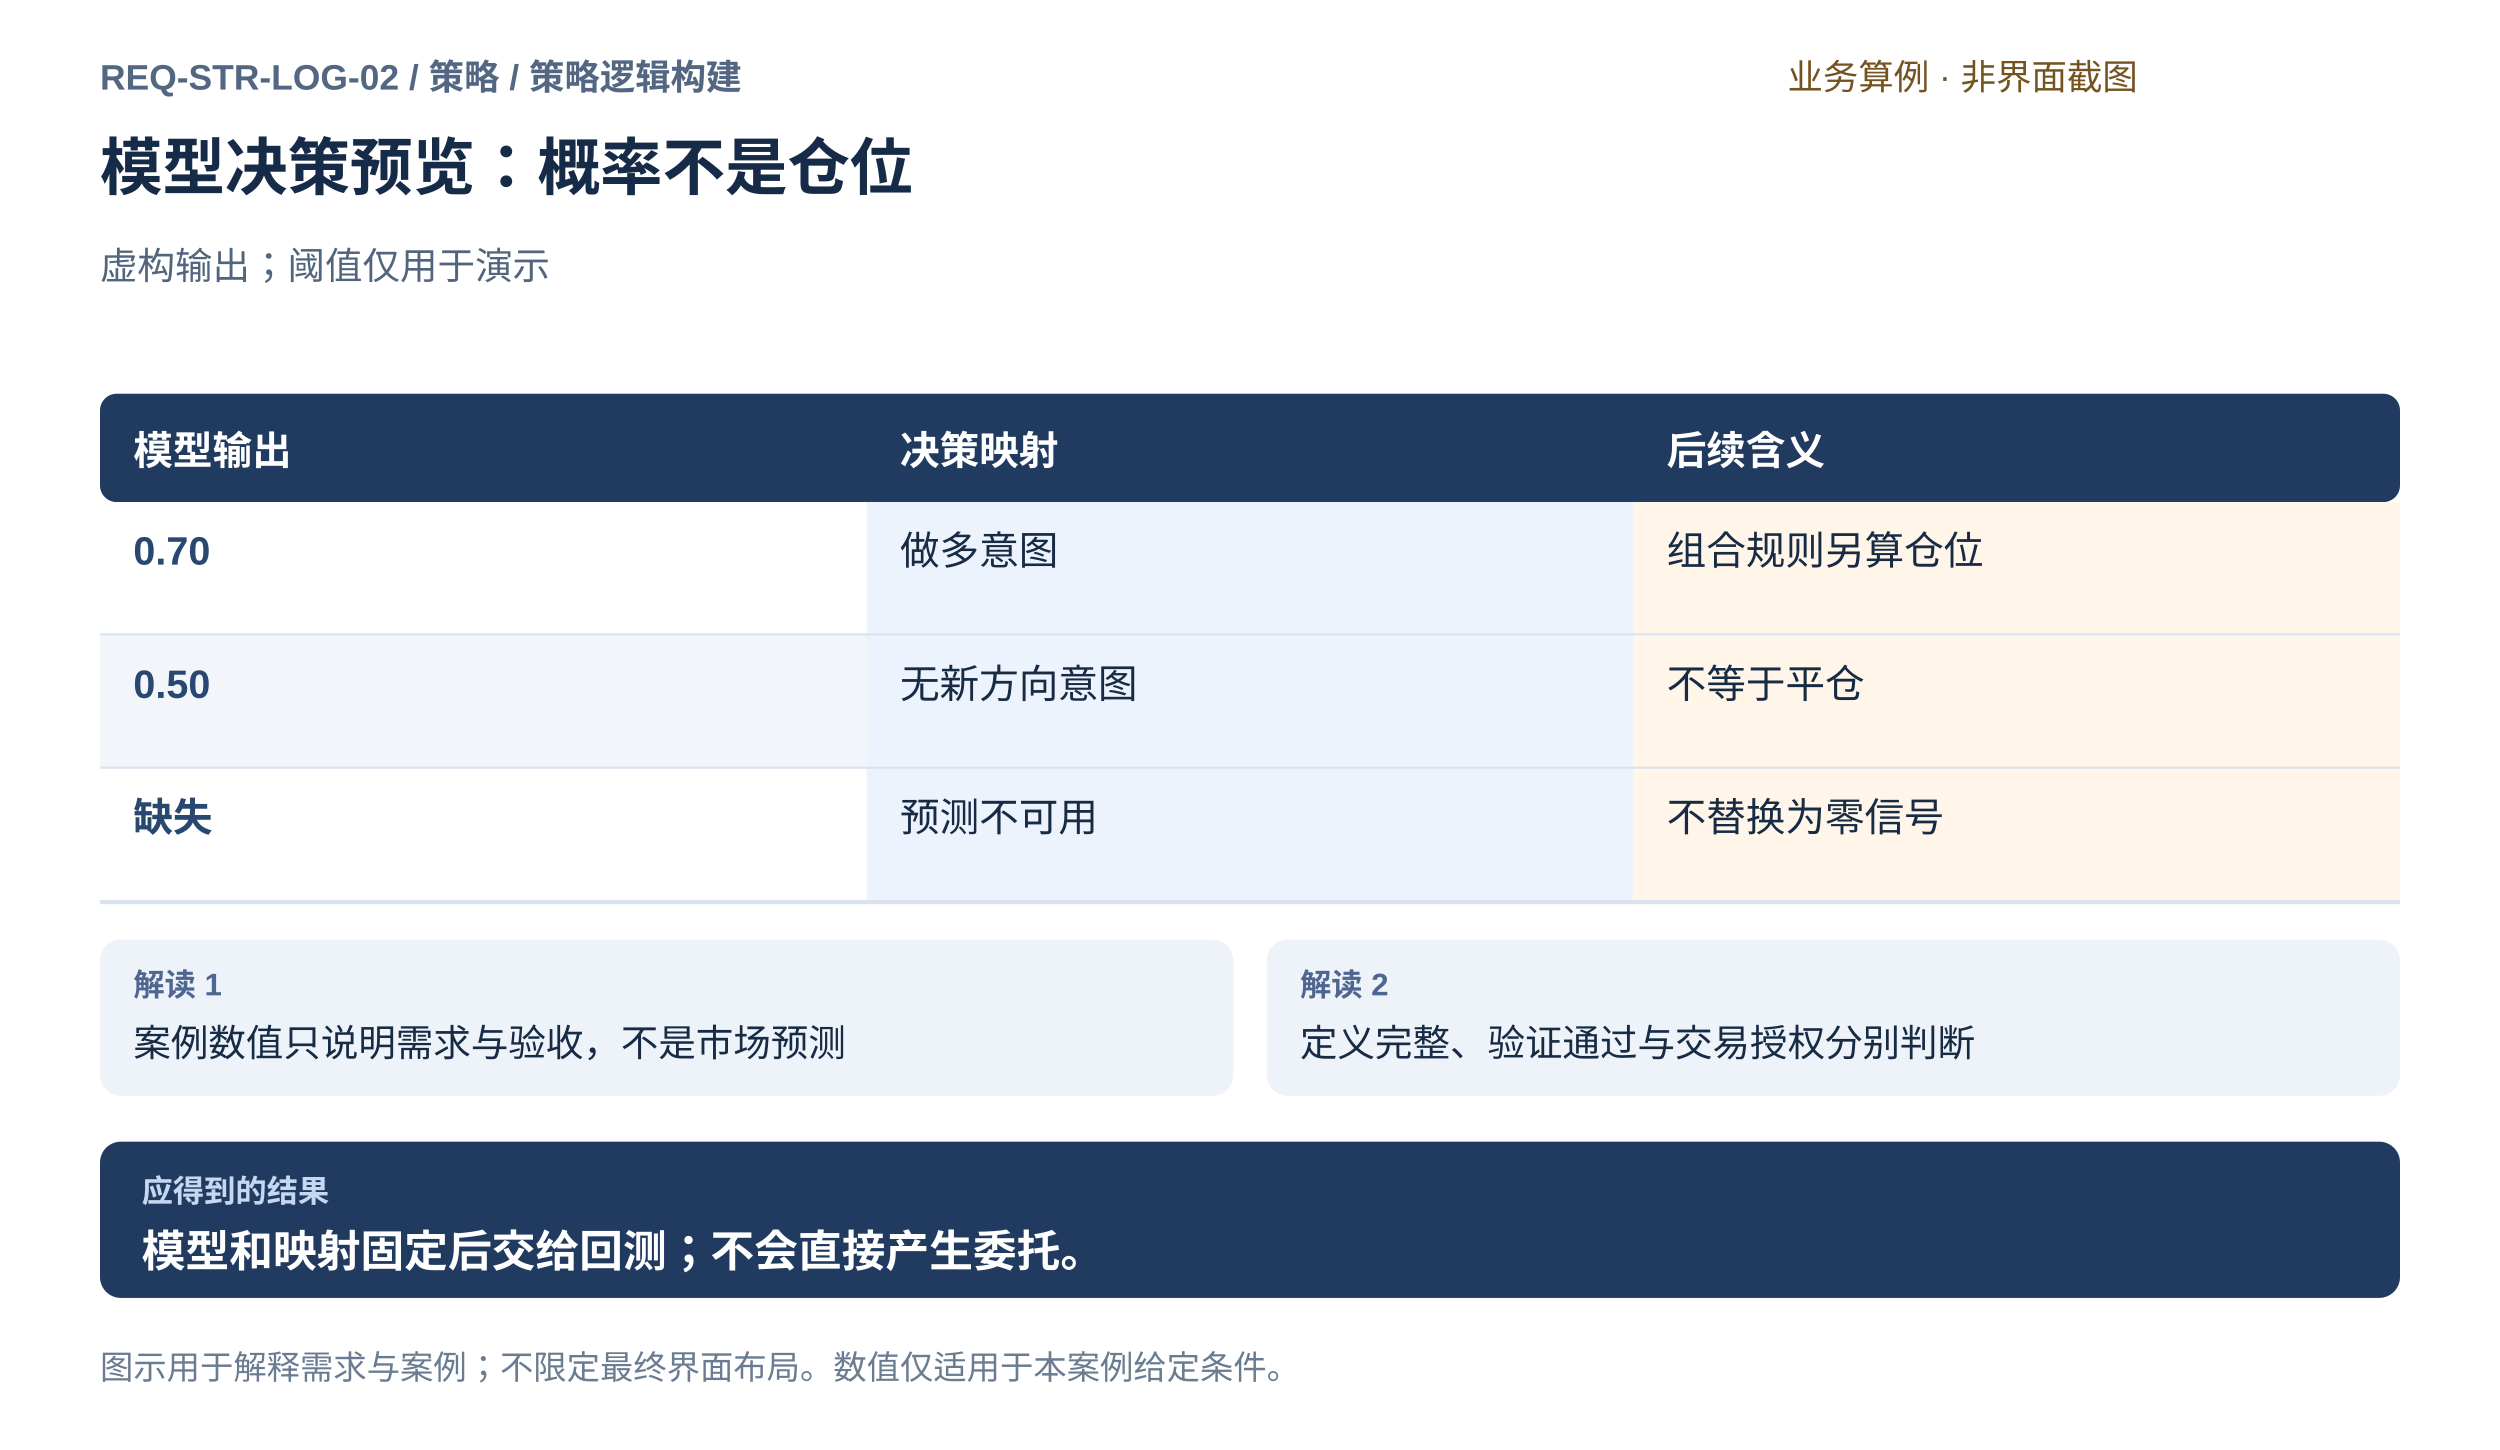
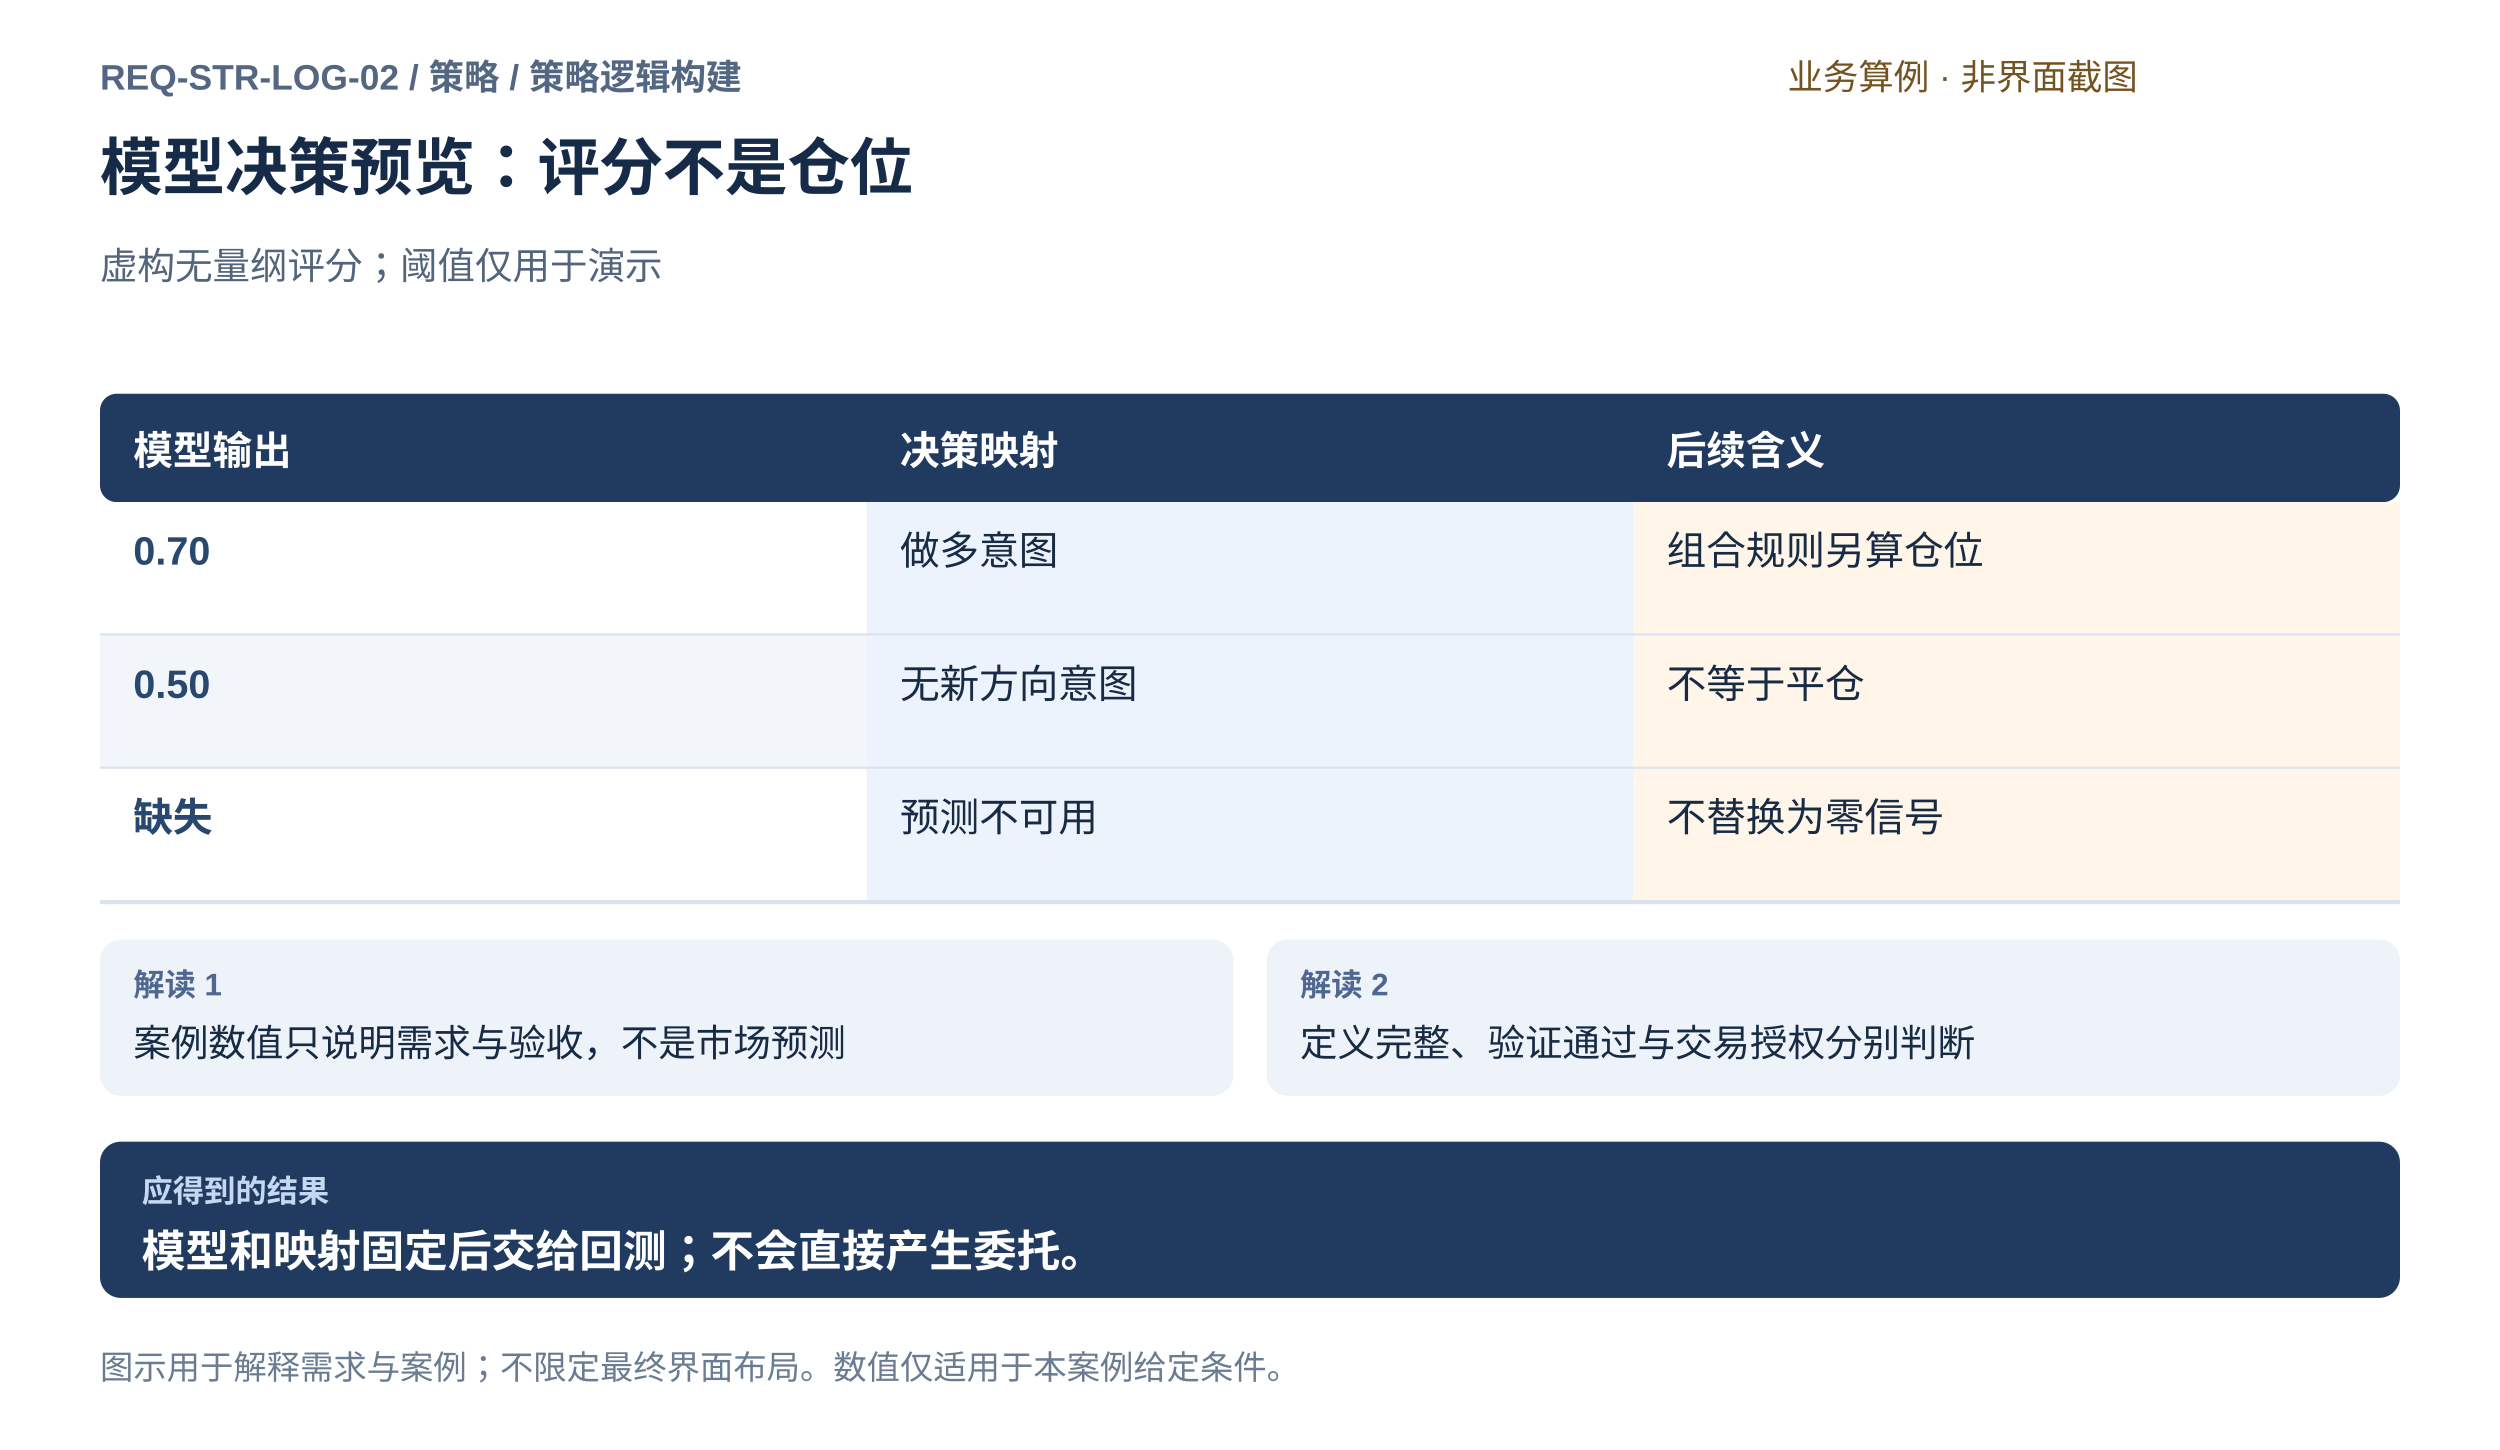
<svg xmlns="http://www.w3.org/2000/svg" width="1200" height="696" viewBox="0 0 1200 696" role="img" aria-labelledby="REQ-STR-LOG-02-figure-title REQ-STR-LOG-02-figure-desc">
  <rect width="1200" height="696" fill="#FFFFFF" />
  <g font-family="Arial, PingFang SC, Heiti SC, sans-serif">
    <text x="48" y="43" font-size="17" fill="#536782" font-weight="600">REQ-STR-LOG-02  /  策略 / 策略逻辑构建</text>
    <text x="858" y="43" font-size="17" fill="#745321" font-weight="400">业务算例 · 非界面截图</text>
-     <text x="48" y="91" font-size="30" fill="#162B47" font-weight="700">模型决策预览：概率不是仓位</text>
-     <text x="48" y="134" font-size="18" fill="#52657C" font-weight="400">虚构输出；阈值仅用于演示</text>
+     <text x="48" y="91" font-size="30" fill="#162B47" font-weight="700">模型决策预览：评分不是仓位</text>
+     <text x="48" y="134" font-size="18" fill="#52657C" font-weight="400">虚构无量纲评分；阈值仅用于演示</text>
    <rect x="48" y="189" width="1104" height="52" rx="8" fill="#213B60" stroke="none" />
    <text x="64" y="223" font-size="19" fill="#FFFFFF" font-weight="600">模型输出</text>
    <text x="432" y="223" font-size="19" fill="#FFFFFF" font-weight="600">决策映射</text>
    <text x="800" y="223" font-size="19" fill="#FFFFFF" font-weight="600">后续含义</text>
    <rect x="48" y="241" width="368" height="64" rx="0" fill="#FFFFFF" stroke="none" />
    <text x="64" y="271" font-size="19" fill="#29486F" font-weight="600">0.70</text>
    <rect x="416" y="241" width="368" height="64" rx="0" fill="#EDF3FC" stroke="none" />
    <text x="432" y="271" font-size="19" fill="#172B45" font-weight="400">做多意图</text>
    <rect x="784" y="241" width="368" height="64" rx="0" fill="#FFF6E9" stroke="none" />
    <text x="800" y="271" font-size="19" fill="#172B45" font-weight="400">组合规则另算仓位</text>
    <line x1="48" y1="305" x2="1152" y2="305" stroke="#D9E2EF" stroke-width="2" />
    <rect x="48" y="305" width="368" height="64" rx="0" fill="#F2F6FB" stroke="none" />
    <text x="64" y="335" font-size="19" fill="#29486F" font-weight="600">0.50</text>
    <rect x="416" y="305" width="368" height="64" rx="0" fill="#EDF3FC" stroke="none" />
    <text x="432" y="335" font-size="19" fill="#172B45" font-weight="400">无新方向意图</text>
    <rect x="784" y="305" width="368" height="64" rx="0" fill="#FFF6E9" stroke="none" />
    <text x="800" y="335" font-size="19" fill="#172B45" font-weight="400">不等于平仓</text>
    <line x1="48" y1="369" x2="1152" y2="369" stroke="#D9E2EF" stroke-width="2" />
    <rect x="48" y="369" width="368" height="64" rx="0" fill="#FFFFFF" stroke="none" />
    <text x="64" y="399" font-size="19" fill="#29486F" font-weight="600">缺失</text>
    <rect x="416" y="369" width="368" height="64" rx="0" fill="#EDF3FC" stroke="none" />
    <text x="432" y="399" font-size="19" fill="#172B45" font-weight="400">预测不可用</text>
    <rect x="784" y="369" width="368" height="64" rx="0" fill="#FFF6E9" stroke="none" />
    <text x="800" y="399" font-size="19" fill="#172B45" font-weight="400">不替换为零信号</text>
    <line x1="48" y1="433" x2="1152" y2="433" stroke="#D9E2EF" stroke-width="2" />
    <rect x="48" y="451" width="544" height="75" rx="10" fill="#EEF3FA" stroke="none" />
    <text x="64" y="478" font-size="15" fill="#4F6790" font-weight="600">解读 1</text>
    <text x="64" y="507" font-size="18" fill="#172B45" font-weight="400">案例数值只说明需求与验收，不是市场预测</text>
    <rect x="608" y="451" width="544" height="75" rx="10" fill="#EEF3FA" stroke="none" />
    <text x="624" y="478" font-size="15" fill="#4F6790" font-weight="600">解读 2</text>
    <text x="624" y="507" font-size="18" fill="#172B45" font-weight="400">定义完整、验证通过与交易授权分别判断</text>
    <rect x="48" y="548" width="1104" height="75" rx="10" fill="#213B60" stroke="none" />
    <text x="68" y="577" font-size="15" fill="#C5D8F2" font-weight="600">应得到的结果</text>
    <text x="68" y="608" font-size="21" fill="#FFFFFF" font-weight="600">模型和映射固定后交给回测；不会直接产生委托。</text>
    <text x="48" y="662" font-size="16" fill="#6A7C91" font-weight="400">图示用于解释需求与案例；不限定最终界面布局。数值仅适用于本案例给定条件。</text>
  </g>
</svg>
